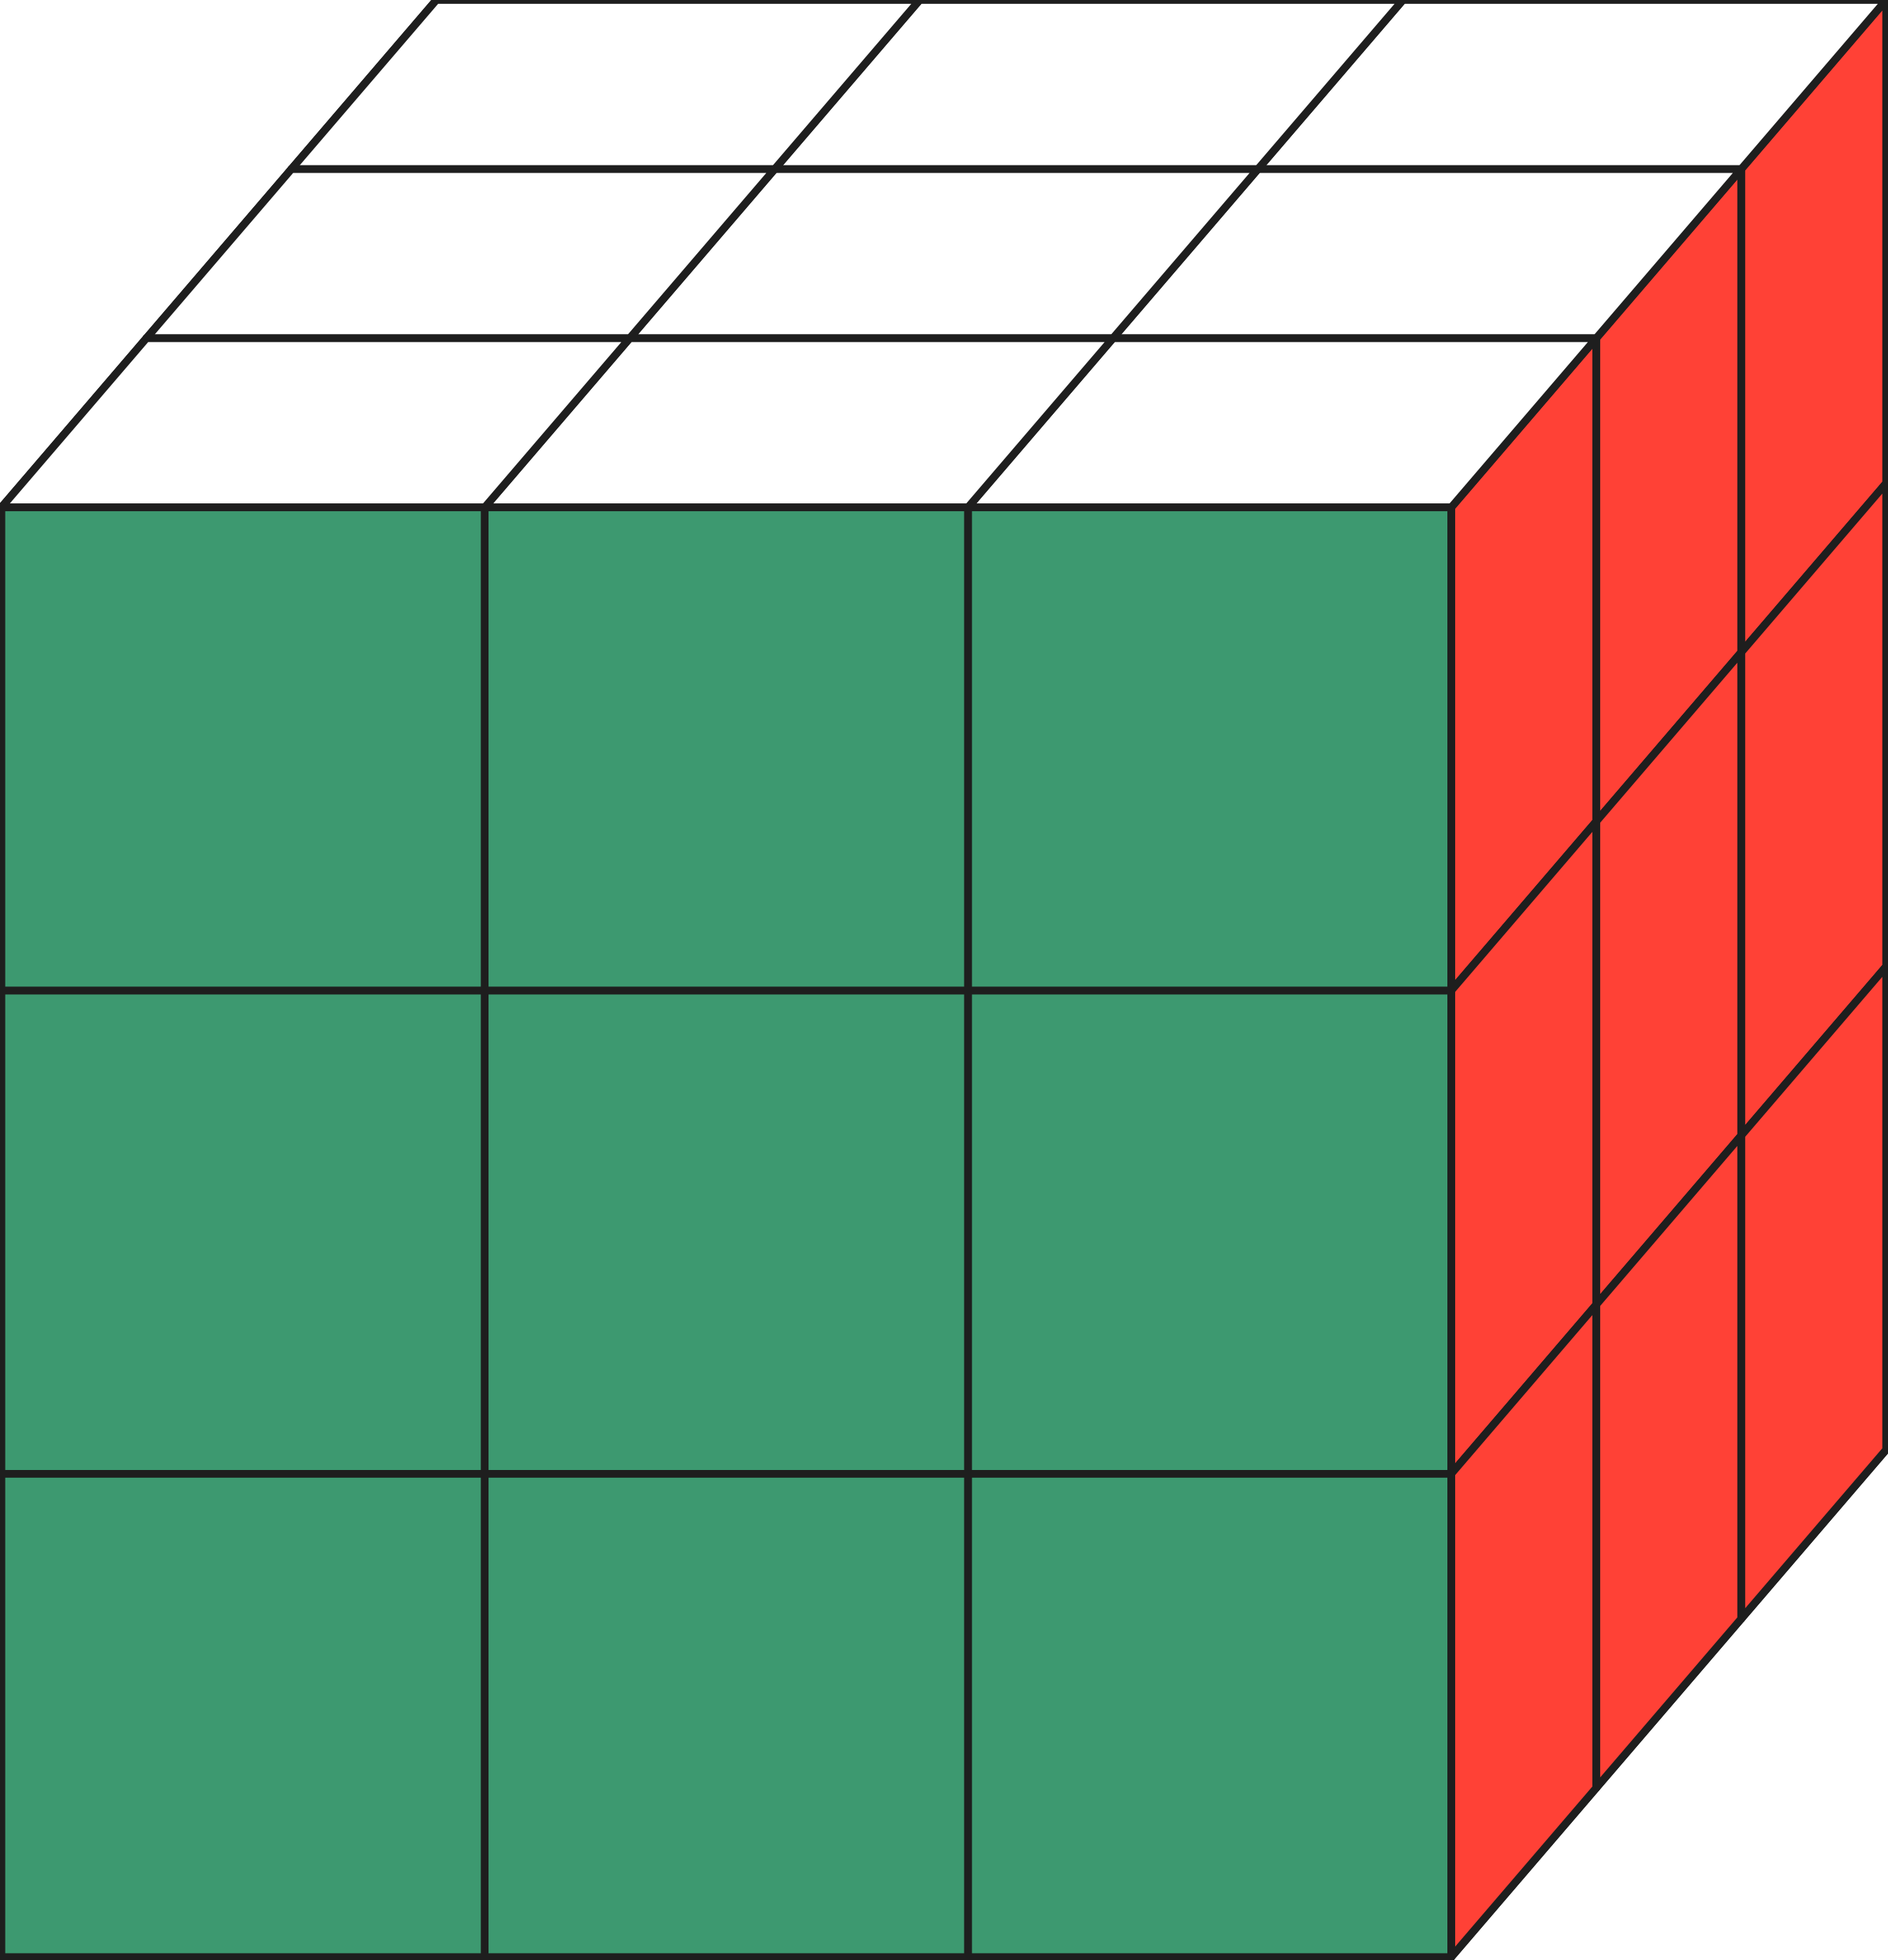
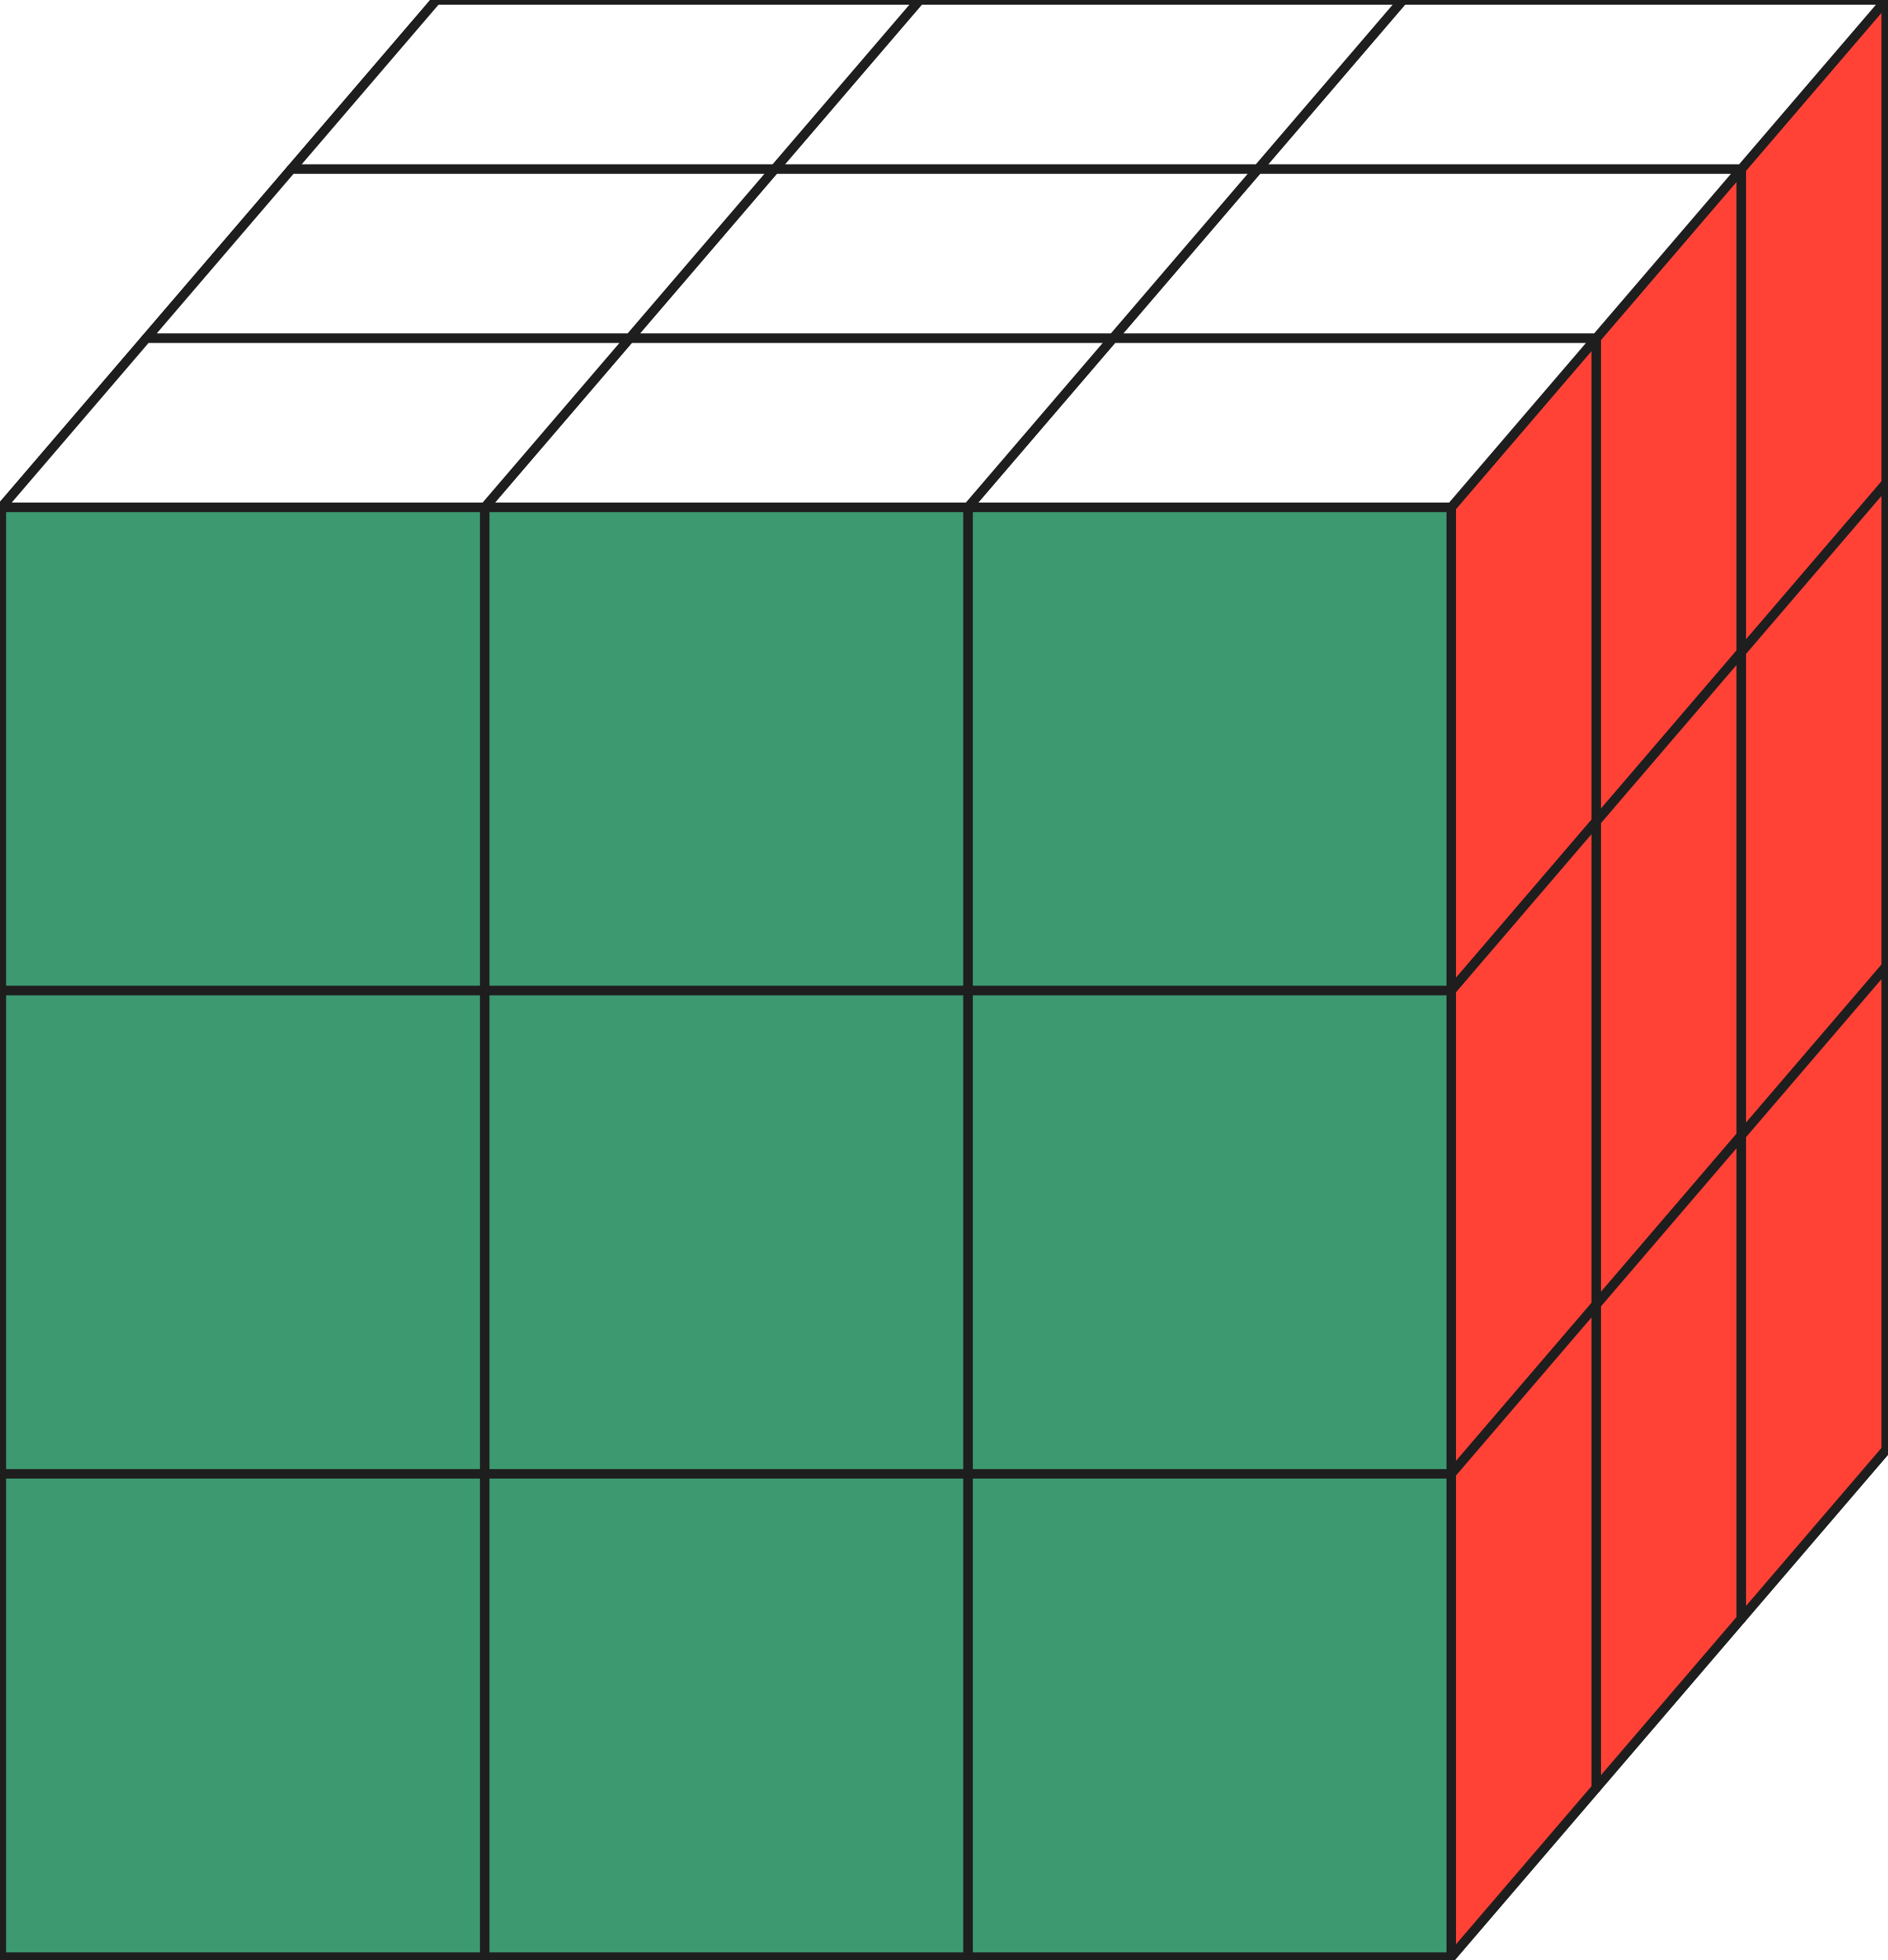
- <svg xmlns="http://www.w3.org/2000/svg" height="259.615" stroke-opacity="1" viewBox="0 0 250 260" font-size="1" width="250" stroke="rgb(0,0,0)" version="1.1">
-   <defs />
-   <defs />
-   <g stroke-linejoin="round" stroke-opacity="1.0" fill-opacity="1.0" stroke="rgb(30,30,30)" stroke-width="1.019" fill="rgb(0,116,217)" stroke-linecap="round" stroke-miterlimit="10.0">
-     <path d="M 185.897,128.205 h 64.103 v 64.103 h -64.103 v -64.103 Z" />
-   </g>
-   <defs />
-   <g stroke-linejoin="round" stroke-opacity="1.0" fill-opacity="1.0" stroke="rgb(30,30,30)" stroke-width="1.019" fill="rgb(0,116,217)" stroke-linecap="round" stroke-miterlimit="10.0">
-     <path d="M 121.795,128.205 h 64.103 v 64.103 h -64.103 v -64.103 Z" />
-   </g>
-   <defs />
-   <g stroke-linejoin="round" stroke-opacity="1.0" fill-opacity="1.0" stroke="rgb(30,30,30)" stroke-width="1.019" fill="rgb(0,116,217)" stroke-linecap="round" stroke-miterlimit="10.0">
-     <path d="M 57.692,128.205 h 64.103 v 64.103 h -64.103 v -64.103 Z" />
-   </g>
-   <defs />
-   <g stroke-linejoin="round" stroke-opacity="1.0" fill-opacity="1.0" stroke="rgb(30,30,30)" stroke-width="1.019" fill="rgb(0,116,217)" stroke-linecap="round" stroke-miterlimit="10.0">
-     <path d="M 185.897,64.103 h 64.103 v 64.103 h -64.103 v -64.103 Z" />
-   </g>
-   <defs />
-   <g stroke-linejoin="round" stroke-opacity="1.0" fill-opacity="1.0" stroke="rgb(30,30,30)" stroke-width="1.019" fill="rgb(0,116,217)" stroke-linecap="round" stroke-miterlimit="10.0">
-     <path d="M 121.795,64.103 h 64.103 v 64.103 h -64.103 v -64.103 Z" />
-   </g>
-   <defs />
-   <g stroke-linejoin="round" stroke-opacity="1.0" fill-opacity="1.0" stroke="rgb(30,30,30)" stroke-width="1.019" fill="rgb(0,116,217)" stroke-linecap="round" stroke-miterlimit="10.0">
-     <path d="M 57.692,64.103 h 64.103 v 64.103 h -64.103 v -64.103 Z" />
-   </g>
-   <defs />
-   <g stroke-linejoin="round" stroke-opacity="1.0" fill-opacity="1.0" stroke="rgb(30,30,30)" stroke-width="1.019" fill="rgb(0,116,217)" stroke-linecap="round" stroke-miterlimit="10.0">
-     <path d="M 185.897,0 h 64.103 v 64.103 h -64.103 v -64.103 Z" />
-   </g>
-   <defs />
-   <g stroke-linejoin="round" stroke-opacity="1.0" fill-opacity="1.0" stroke="rgb(30,30,30)" stroke-width="1.019" fill="rgb(0,116,217)" stroke-linecap="round" stroke-miterlimit="10.0">
-     <path d="M 121.795,0 h 64.103 v 64.103 h -64.103 v -64.103 Z" />
-   </g>
-   <defs />
-   <g stroke-linejoin="round" stroke-opacity="1.0" fill-opacity="1.0" stroke="rgb(30,30,30)" stroke-width="1.019" fill="rgb(0,116,217)" stroke-linecap="round" stroke-miterlimit="10.0">
-     <path d="M 57.692,0 h 64.103 v 64.103 h -64.103 v -64.103 Z" />
-   </g>
-   <defs />
-   <g stroke-linejoin="round" stroke-opacity="1.0" fill-opacity="1.0" stroke="rgb(30,30,30)" stroke-width="1.019" fill="rgb(255,220,0)" stroke-linecap="round" stroke-miterlimit="10.0">
-     <path d="M 147.436,237.179 h 64.103 l -19.231,22.436 h -64.103 l 19.231,-22.436 Z" />
-   </g>
-   <defs />
-   <g stroke-linejoin="round" stroke-opacity="1.0" fill-opacity="1.0" stroke="rgb(30,30,30)" stroke-width="1.019" fill="rgb(255,220,0)" stroke-linecap="round" stroke-miterlimit="10.0">
-     <path d="M 83.333,237.179 h 64.103 l -19.231,22.436 h -64.103 l 19.231,-22.436 Z" />
-   </g>
-   <defs />
-   <g stroke-linejoin="round" stroke-opacity="1.0" fill-opacity="1.0" stroke="rgb(30,30,30)" stroke-width="1.019" fill="rgb(255,220,0)" stroke-linecap="round" stroke-miterlimit="10.0">
-     <path d="M 19.231,237.179 h 64.103 l -19.231,22.436 h -64.103 l 19.231,-22.436 Z" />
-   </g>
-   <defs />
-   <g stroke-linejoin="round" stroke-opacity="1.0" fill-opacity="1.0" stroke="rgb(30,30,30)" stroke-width="1.019" fill="rgb(255,220,0)" stroke-linecap="round" stroke-miterlimit="10.0">
-     <path d="M 166.667,214.744 h 64.103 l -19.231,22.436 h -64.103 l 19.231,-22.436 Z" />
-   </g>
-   <defs />
-   <g stroke-linejoin="round" stroke-opacity="1.0" fill-opacity="1.0" stroke="rgb(30,30,30)" stroke-width="1.019" fill="rgb(255,220,0)" stroke-linecap="round" stroke-miterlimit="10.0">
-     <path d="M 102.564,214.744 h 64.103 l -19.231,22.436 h -64.103 l 19.231,-22.436 Z" />
-   </g>
-   <defs />
-   <g stroke-linejoin="round" stroke-opacity="1.0" fill-opacity="1.0" stroke="rgb(30,30,30)" stroke-width="1.019" fill="rgb(255,220,0)" stroke-linecap="round" stroke-miterlimit="10.0">
-     <path d="M 38.462,214.744 h 64.103 l -19.231,22.436 h -64.103 l 19.231,-22.436 Z" />
-   </g>
-   <defs />
-   <g stroke-linejoin="round" stroke-opacity="1.0" fill-opacity="1.0" stroke="rgb(30,30,30)" stroke-width="1.019" fill="rgb(255,220,0)" stroke-linecap="round" stroke-miterlimit="10.0">
-     <path d="M 185.897,192.308 h 64.103 l -19.231,22.436 h -64.103 l 19.231,-22.436 Z" />
-   </g>
-   <defs />
-   <g stroke-linejoin="round" stroke-opacity="1.0" fill-opacity="1.0" stroke="rgb(30,30,30)" stroke-width="1.019" fill="rgb(255,220,0)" stroke-linecap="round" stroke-miterlimit="10.0">
-     <path d="M 121.795,192.308 h 64.103 l -19.231,22.436 h -64.103 l 19.231,-22.436 Z" />
-   </g>
-   <defs />
-   <g stroke-linejoin="round" stroke-opacity="1.0" fill-opacity="1.0" stroke="rgb(30,30,30)" stroke-width="1.019" fill="rgb(255,220,0)" stroke-linecap="round" stroke-miterlimit="10.0">
-     <path d="M 57.692,192.308 h 64.103 l -19.231,22.436 h -64.103 l 19.231,-22.436 Z" />
-   </g>
-   <defs />
-   <g stroke-linejoin="round" stroke-opacity="1.0" fill-opacity="1.0" stroke="rgb(30,30,30)" stroke-width="1.019" fill="rgb(255,133,27)" stroke-linecap="round" stroke-miterlimit="10.0">
-     <path d="M 19.231,108.974 l -19.231,22.436 v -64.103 l 19.231,-22.436 v 64.103 Z" />
-   </g>
-   <defs />
-   <g stroke-linejoin="round" stroke-opacity="1.0" fill-opacity="1.0" stroke="rgb(30,30,30)" stroke-width="1.019" fill="rgb(255,133,27)" stroke-linecap="round" stroke-miterlimit="10.0">
-     <path d="M 38.462,86.538 l -19.231,22.436 v -64.103 l 19.231,-22.436 v 64.103 Z" />
-   </g>
-   <defs />
-   <g stroke-linejoin="round" stroke-opacity="1.0" fill-opacity="1.0" stroke="rgb(30,30,30)" stroke-width="1.019" fill="rgb(255,133,27)" stroke-linecap="round" stroke-miterlimit="10.0">
-     <path d="M 57.692,64.103 l -19.231,22.436 v -64.103 l 19.231,-22.436 v 64.103 Z" />
-   </g>
-   <defs />
-   <g stroke-linejoin="round" stroke-opacity="1.0" fill-opacity="1.0" stroke="rgb(30,30,30)" stroke-width="1.019" fill="rgb(255,133,27)" stroke-linecap="round" stroke-miterlimit="10.0">
-     <path d="M 19.231,173.077 l -19.231,22.436 v -64.103 l 19.231,-22.436 v 64.103 Z" />
-   </g>
-   <defs />
-   <g stroke-linejoin="round" stroke-opacity="1.0" fill-opacity="1.0" stroke="rgb(30,30,30)" stroke-width="1.019" fill="rgb(255,133,27)" stroke-linecap="round" stroke-miterlimit="10.0">
-     <path d="M 38.462,150.641 l -19.231,22.436 v -64.103 l 19.231,-22.436 v 64.103 Z" />
-   </g>
-   <defs />
-   <g stroke-linejoin="round" stroke-opacity="1.0" fill-opacity="1.0" stroke="rgb(30,30,30)" stroke-width="1.019" fill="rgb(255,133,27)" stroke-linecap="round" stroke-miterlimit="10.0">
-     <path d="M 57.692,128.205 l -19.231,22.436 v -64.103 l 19.231,-22.436 v 64.103 Z" />
-   </g>
-   <defs />
-   <g stroke-linejoin="round" stroke-opacity="1.0" fill-opacity="1.0" stroke="rgb(30,30,30)" stroke-width="1.019" fill="rgb(255,133,27)" stroke-linecap="round" stroke-miterlimit="10.0">
-     <path d="M 19.231,237.179 l -19.231,22.436 v -64.103 l 19.231,-22.436 v 64.103 Z" />
-   </g>
-   <defs />
-   <g stroke-linejoin="round" stroke-opacity="1.0" fill-opacity="1.0" stroke="rgb(30,30,30)" stroke-width="1.019" fill="rgb(255,133,27)" stroke-linecap="round" stroke-miterlimit="10.0">
-     <path d="M 38.462,214.744 l -19.231,22.436 v -64.103 l 19.231,-22.436 v 64.103 Z" />
-   </g>
-   <defs />
-   <g stroke-linejoin="round" stroke-opacity="1.0" fill-opacity="1.0" stroke="rgb(30,30,30)" stroke-width="1.019" fill="rgb(255,133,27)" stroke-linecap="round" stroke-miterlimit="10.0">
-     <path d="M 57.692,192.308 l -19.231,22.436 v -64.103 l 19.231,-22.436 v 64.103 Z" />
-   </g>
-   <defs />
-   <g stroke-linejoin="round" stroke-opacity="1.0" fill-opacity="1.0" stroke="rgb(30,30,30)" stroke-width="1.019" fill="rgb(255,65,54)" stroke-linecap="round" stroke-miterlimit="10.0">
-     <path d="M 230.769,86.538 l 19.231,-22.436 v -64.103 l -19.231,22.436 v 64.103 Z" />
-   </g>
-   <defs />
-   <g stroke-linejoin="round" stroke-opacity="1.0" fill-opacity="1.0" stroke="rgb(30,30,30)" stroke-width="1.019" fill="rgb(255,65,54)" stroke-linecap="round" stroke-miterlimit="10.0">
-     <path d="M 211.538,108.974 l 19.231,-22.436 v -64.103 l -19.231,22.436 v 64.103 Z" />
-   </g>
-   <defs />
-   <g stroke-linejoin="round" stroke-opacity="1.0" fill-opacity="1.0" stroke="rgb(30,30,30)" stroke-width="1.019" fill="rgb(255,65,54)" stroke-linecap="round" stroke-miterlimit="10.0">
-     <path d="M 192.308,131.41 l 19.231,-22.436 v -64.103 l -19.231,22.436 v 64.103 Z" />
-   </g>
-   <defs />
-   <g stroke-linejoin="round" stroke-opacity="1.0" fill-opacity="1.0" stroke="rgb(30,30,30)" stroke-width="1.019" fill="rgb(255,65,54)" stroke-linecap="round" stroke-miterlimit="10.0">
-     <path d="M 230.769,150.641 l 19.231,-22.436 v -64.103 l -19.231,22.436 v 64.103 Z" />
-   </g>
-   <defs />
-   <g stroke-linejoin="round" stroke-opacity="1.0" fill-opacity="1.0" stroke="rgb(30,30,30)" stroke-width="1.019" fill="rgb(255,65,54)" stroke-linecap="round" stroke-miterlimit="10.0">
-     <path d="M 211.538,173.077 l 19.231,-22.436 v -64.103 l -19.231,22.436 v 64.103 Z" />
-   </g>
-   <defs />
-   <g stroke-linejoin="round" stroke-opacity="1.0" fill-opacity="1.0" stroke="rgb(30,30,30)" stroke-width="1.019" fill="rgb(255,65,54)" stroke-linecap="round" stroke-miterlimit="10.0">
-     <path d="M 192.308,195.513 l 19.231,-22.436 v -64.103 l -19.231,22.436 v 64.103 Z" />
-   </g>
-   <defs />
-   <g stroke-linejoin="round" stroke-opacity="1.0" fill-opacity="1.0" stroke="rgb(30,30,30)" stroke-width="1.019" fill="rgb(255,65,54)" stroke-linecap="round" stroke-miterlimit="10.0">
-     <path d="M 230.769,214.744 l 19.231,-22.436 v -64.103 l -19.231,22.436 v 64.103 Z" />
-   </g>
-   <defs />
-   <g stroke-linejoin="round" stroke-opacity="1.0" fill-opacity="1.0" stroke="rgb(30,30,30)" stroke-width="1.019" fill="rgb(255,65,54)" stroke-linecap="round" stroke-miterlimit="10.0">
-     <path d="M 211.538,237.179 l 19.231,-22.436 v -64.103 l -19.231,22.436 v 64.103 Z" />
-   </g>
-   <defs />
-   <g stroke-linejoin="round" stroke-opacity="1.0" fill-opacity="1.0" stroke="rgb(30,30,30)" stroke-width="1.019" fill="rgb(255,65,54)" stroke-linecap="round" stroke-miterlimit="10.0">
-     <path d="M 192.308,259.615 l 19.231,-22.436 v -64.103 l -19.231,22.436 v 64.103 Z" />
-   </g>
-   <defs />
-   <g stroke-linejoin="round" stroke-opacity="1.0" fill-opacity="1.0" stroke="rgb(30,30,30)" stroke-width="1.019" fill="rgb(255,255,255)" stroke-linecap="round" stroke-miterlimit="10.0">
-     <path d="M 166.667,22.436 h 64.103 l 19.231,-22.436 h -64.103 l -19.231,22.436 Z" />
-   </g>
-   <defs />
-   <g stroke-linejoin="round" stroke-opacity="1.0" fill-opacity="1.0" stroke="rgb(30,30,30)" stroke-width="1.019" fill="rgb(255,255,255)" stroke-linecap="round" stroke-miterlimit="10.0">
-     <path d="M 102.564,22.436 h 64.103 l 19.231,-22.436 h -64.103 l -19.231,22.436 Z" />
-   </g>
-   <defs />
-   <g stroke-linejoin="round" stroke-opacity="1.0" fill-opacity="1.0" stroke="rgb(30,30,30)" stroke-width="1.019" fill="rgb(255,255,255)" stroke-linecap="round" stroke-miterlimit="10.0">
-     <path d="M 38.462,22.436 h 64.103 l 19.231,-22.436 h -64.103 l -19.231,22.436 Z" />
-   </g>
-   <defs />
-   <g stroke-linejoin="round" stroke-opacity="1.0" fill-opacity="1.0" stroke="rgb(30,30,30)" stroke-width="1.019" fill="rgb(255,255,255)" stroke-linecap="round" stroke-miterlimit="10.0">
-     <path d="M 147.436,44.872 h 64.103 l 19.231,-22.436 h -64.103 l -19.231,22.436 Z" />
-   </g>
-   <defs />
-   <g stroke-linejoin="round" stroke-opacity="1.0" fill-opacity="1.0" stroke="rgb(30,30,30)" stroke-width="1.019" fill="rgb(255,255,255)" stroke-linecap="round" stroke-miterlimit="10.0">
-     <path d="M 83.333,44.872 h 64.103 l 19.231,-22.436 h -64.103 l -19.231,22.436 Z" />
-   </g>
-   <defs />
-   <g stroke-linejoin="round" stroke-opacity="1.0" fill-opacity="1.0" stroke="rgb(30,30,30)" stroke-width="1.019" fill="rgb(255,255,255)" stroke-linecap="round" stroke-miterlimit="10.0">
-     <path d="M 19.231,44.872 h 64.103 l 19.231,-22.436 h -64.103 l -19.231,22.436 Z" />
-   </g>
-   <defs />
-   <g stroke-linejoin="round" stroke-opacity="1.0" fill-opacity="1.0" stroke="rgb(30,30,30)" stroke-width="1.019" fill="rgb(255,255,255)" stroke-linecap="round" stroke-miterlimit="10.0">
-     <path d="M 128.205,67.308 h 64.103 l 19.231,-22.436 h -64.103 l -19.231,22.436 Z" />
-   </g>
-   <defs />
-   <g stroke-linejoin="round" stroke-opacity="1.0" fill-opacity="1.0" stroke="rgb(30,30,30)" stroke-width="1.019" fill="rgb(255,255,255)" stroke-linecap="round" stroke-miterlimit="10.0">
-     <path d="M 64.103,67.308 h 64.103 l 19.231,-22.436 h -64.103 l -19.231,22.436 Z" />
-   </g>
-   <defs />
-   <g stroke-linejoin="round" stroke-opacity="1.0" fill-opacity="1.0" stroke="rgb(30,30,30)" stroke-width="1.019" fill="rgb(255,255,255)" stroke-linecap="round" stroke-miterlimit="10.0">
-     <path d="M 0,67.308 h 64.103 l 19.231,-22.436 h -64.103 l -19.231,22.436 Z" />
-   </g>
-   <defs />
-   <g stroke-linejoin="round" stroke-opacity="1.0" fill-opacity="1.0" stroke="rgb(30,30,30)" stroke-width="1.019" fill="rgb(61,153,112)" stroke-linecap="round" stroke-miterlimit="10.0">
-     <path d="M 128.205,131.41 h 64.103 v -64.103 h -64.103 v 64.103 Z" />
-   </g>
-   <defs />
-   <g stroke-linejoin="round" stroke-opacity="1.0" fill-opacity="1.0" stroke="rgb(30,30,30)" stroke-width="1.019" fill="rgb(61,153,112)" stroke-linecap="round" stroke-miterlimit="10.0">
-     <path d="M 64.103,131.41 h 64.103 v -64.103 h -64.103 v 64.103 Z" />
-   </g>
-   <defs />
-   <g stroke-linejoin="round" stroke-opacity="1.0" fill-opacity="1.0" stroke="rgb(30,30,30)" stroke-width="1.019" fill="rgb(61,153,112)" stroke-linecap="round" stroke-miterlimit="10.0">
-     <path d="M 0,131.41 h 64.103 v -64.103 h -64.103 v 64.103 Z" />
-   </g>
-   <defs />
-   <g stroke-linejoin="round" stroke-opacity="1.0" fill-opacity="1.0" stroke="rgb(30,30,30)" stroke-width="1.019" fill="rgb(61,153,112)" stroke-linecap="round" stroke-miterlimit="10.0">
-     <path d="M 128.205,195.513 h 64.103 v -64.103 h -64.103 v 64.103 Z" />
-   </g>
-   <defs />
-   <g stroke-linejoin="round" stroke-opacity="1.0" fill-opacity="1.0" stroke="rgb(30,30,30)" stroke-width="1.019" fill="rgb(61,153,112)" stroke-linecap="round" stroke-miterlimit="10.0">
-     <path d="M 64.103,195.513 h 64.103 v -64.103 h -64.103 v 64.103 Z" />
-   </g>
-   <defs />
-   <g stroke-linejoin="round" stroke-opacity="1.0" fill-opacity="1.0" stroke="rgb(30,30,30)" stroke-width="1.019" fill="rgb(61,153,112)" stroke-linecap="round" stroke-miterlimit="10.0">
-     <path d="M 0,195.513 h 64.103 v -64.103 h -64.103 v 64.103 Z" />
-   </g>
-   <defs />
-   <g stroke-linejoin="round" stroke-opacity="1.0" fill-opacity="1.0" stroke="rgb(30,30,30)" stroke-width="1.019" fill="rgb(61,153,112)" stroke-linecap="round" stroke-miterlimit="10.0">
-     <path d="M 128.205,259.615 h 64.103 v -64.103 h -64.103 v 64.103 Z" />
-   </g>
-   <defs />
-   <g stroke-linejoin="round" stroke-opacity="1.0" fill-opacity="1.0" stroke="rgb(30,30,30)" stroke-width="1.019" fill="rgb(61,153,112)" stroke-linecap="round" stroke-miterlimit="10.0">
-     <path d="M 64.103,259.615 h 64.103 v -64.103 h -64.103 v 64.103 Z" />
-   </g>
-   <defs />
-   <g stroke-linejoin="round" stroke-opacity="1.0" fill-opacity="1.0" stroke="rgb(30,30,30)" stroke-width="1.019" fill="rgb(61,153,112)" stroke-linecap="round" stroke-miterlimit="10.0">
-     <path d="M 0,259.615 h 64.103 v -64.103 h -64.103 v 64.103 Z" />
+ <svg xmlns="http://www.w3.org/2000/svg" height="103.846" stroke-opacity="1" viewBox="0 0 100 104" font-size="1" width="100" stroke="rgb(0,0,0)" version="1.1">
+   <defs />
+   <defs />
+   <g stroke-linejoin="round" stroke-opacity="1.0" fill-opacity="1.0" stroke="rgb(30,30,30)" stroke-width="0.5" fill="rgb(0,116,217)" stroke-linecap="round" stroke-miterlimit="10.0">
+     <path d="M 74.359,51.282 h 25.641 v 25.641 h -25.641 v -25.641 Z" />
+   </g>
+   <defs />
+   <g stroke-linejoin="round" stroke-opacity="1.0" fill-opacity="1.0" stroke="rgb(30,30,30)" stroke-width="0.5" fill="rgb(0,116,217)" stroke-linecap="round" stroke-miterlimit="10.0">
+     <path d="M 48.718,51.282 h 25.641 v 25.641 h -25.641 v -25.641 Z" />
+   </g>
+   <defs />
+   <g stroke-linejoin="round" stroke-opacity="1.0" fill-opacity="1.0" stroke="rgb(30,30,30)" stroke-width="0.5" fill="rgb(0,116,217)" stroke-linecap="round" stroke-miterlimit="10.0">
+     <path d="M 23.077,51.282 h 25.641 v 25.641 h -25.641 v -25.641 Z" />
+   </g>
+   <defs />
+   <g stroke-linejoin="round" stroke-opacity="1.0" fill-opacity="1.0" stroke="rgb(30,30,30)" stroke-width="0.5" fill="rgb(0,116,217)" stroke-linecap="round" stroke-miterlimit="10.0">
+     <path d="M 74.359,25.641 h 25.641 v 25.641 h -25.641 v -25.641 Z" />
+   </g>
+   <defs />
+   <g stroke-linejoin="round" stroke-opacity="1.0" fill-opacity="1.0" stroke="rgb(30,30,30)" stroke-width="0.5" fill="rgb(0,116,217)" stroke-linecap="round" stroke-miterlimit="10.0">
+     <path d="M 48.718,25.641 h 25.641 v 25.641 h -25.641 v -25.641 Z" />
+   </g>
+   <defs />
+   <g stroke-linejoin="round" stroke-opacity="1.0" fill-opacity="1.0" stroke="rgb(30,30,30)" stroke-width="0.5" fill="rgb(0,116,217)" stroke-linecap="round" stroke-miterlimit="10.0">
+     <path d="M 23.077,25.641 h 25.641 v 25.641 h -25.641 v -25.641 Z" />
+   </g>
+   <defs />
+   <g stroke-linejoin="round" stroke-opacity="1.0" fill-opacity="1.0" stroke="rgb(30,30,30)" stroke-width="0.5" fill="rgb(0,116,217)" stroke-linecap="round" stroke-miterlimit="10.0">
+     <path d="M 74.359,0 h 25.641 v 25.641 h -25.641 v -25.641 Z" />
+   </g>
+   <defs />
+   <g stroke-linejoin="round" stroke-opacity="1.0" fill-opacity="1.0" stroke="rgb(30,30,30)" stroke-width="0.5" fill="rgb(0,116,217)" stroke-linecap="round" stroke-miterlimit="10.0">
+     <path d="M 48.718,0 h 25.641 v 25.641 h -25.641 v -25.641 Z" />
+   </g>
+   <defs />
+   <g stroke-linejoin="round" stroke-opacity="1.0" fill-opacity="1.0" stroke="rgb(30,30,30)" stroke-width="0.5" fill="rgb(0,116,217)" stroke-linecap="round" stroke-miterlimit="10.0">
+     <path d="M 23.077,0 h 25.641 v 25.641 h -25.641 v -25.641 Z" />
+   </g>
+   <defs />
+   <g stroke-linejoin="round" stroke-opacity="1.0" fill-opacity="1.0" stroke="rgb(30,30,30)" stroke-width="0.5" fill="rgb(255,220,0)" stroke-linecap="round" stroke-miterlimit="10.0">
+     <path d="M 58.974,94.872 h 25.641 l -7.692,8.974 h -25.641 l 7.692,-8.974 Z" />
+   </g>
+   <defs />
+   <g stroke-linejoin="round" stroke-opacity="1.0" fill-opacity="1.0" stroke="rgb(30,30,30)" stroke-width="0.5" fill="rgb(255,220,0)" stroke-linecap="round" stroke-miterlimit="10.0">
+     <path d="M 33.333,94.872 h 25.641 l -7.692,8.974 h -25.641 l 7.692,-8.974 Z" />
+   </g>
+   <defs />
+   <g stroke-linejoin="round" stroke-opacity="1.0" fill-opacity="1.0" stroke="rgb(30,30,30)" stroke-width="0.5" fill="rgb(255,220,0)" stroke-linecap="round" stroke-miterlimit="10.0">
+     <path d="M 7.692,94.872 h 25.641 l -7.692,8.974 h -25.641 l 7.692,-8.974 Z" />
+   </g>
+   <defs />
+   <g stroke-linejoin="round" stroke-opacity="1.0" fill-opacity="1.0" stroke="rgb(30,30,30)" stroke-width="0.5" fill="rgb(255,220,0)" stroke-linecap="round" stroke-miterlimit="10.0">
+     <path d="M 66.667,85.897 h 25.641 l -7.692,8.974 h -25.641 l 7.692,-8.974 Z" />
+   </g>
+   <defs />
+   <g stroke-linejoin="round" stroke-opacity="1.0" fill-opacity="1.0" stroke="rgb(30,30,30)" stroke-width="0.5" fill="rgb(255,220,0)" stroke-linecap="round" stroke-miterlimit="10.0">
+     <path d="M 41.026,85.897 h 25.641 l -7.692,8.974 h -25.641 l 7.692,-8.974 Z" />
+   </g>
+   <defs />
+   <g stroke-linejoin="round" stroke-opacity="1.0" fill-opacity="1.0" stroke="rgb(30,30,30)" stroke-width="0.5" fill="rgb(255,220,0)" stroke-linecap="round" stroke-miterlimit="10.0">
+     <path d="M 15.385,85.897 h 25.641 l -7.692,8.974 h -25.641 l 7.692,-8.974 Z" />
+   </g>
+   <defs />
+   <g stroke-linejoin="round" stroke-opacity="1.0" fill-opacity="1.0" stroke="rgb(30,30,30)" stroke-width="0.5" fill="rgb(255,220,0)" stroke-linecap="round" stroke-miterlimit="10.0">
+     <path d="M 74.359,76.923 h 25.641 l -7.692,8.974 h -25.641 l 7.692,-8.974 Z" />
+   </g>
+   <defs />
+   <g stroke-linejoin="round" stroke-opacity="1.0" fill-opacity="1.0" stroke="rgb(30,30,30)" stroke-width="0.5" fill="rgb(255,220,0)" stroke-linecap="round" stroke-miterlimit="10.0">
+     <path d="M 48.718,76.923 h 25.641 l -7.692,8.974 h -25.641 l 7.692,-8.974 Z" />
+   </g>
+   <defs />
+   <g stroke-linejoin="round" stroke-opacity="1.0" fill-opacity="1.0" stroke="rgb(30,30,30)" stroke-width="0.5" fill="rgb(255,220,0)" stroke-linecap="round" stroke-miterlimit="10.0">
+     <path d="M 23.077,76.923 h 25.641 l -7.692,8.974 h -25.641 l 7.692,-8.974 Z" />
+   </g>
+   <defs />
+   <g stroke-linejoin="round" stroke-opacity="1.0" fill-opacity="1.0" stroke="rgb(30,30,30)" stroke-width="0.5" fill="rgb(255,133,27)" stroke-linecap="round" stroke-miterlimit="10.0">
+     <path d="M 7.692,43.59 l -7.692,8.974 v -25.641 l 7.692,-8.974 v 25.641 Z" />
+   </g>
+   <defs />
+   <g stroke-linejoin="round" stroke-opacity="1.0" fill-opacity="1.0" stroke="rgb(30,30,30)" stroke-width="0.5" fill="rgb(255,133,27)" stroke-linecap="round" stroke-miterlimit="10.0">
+     <path d="M 15.385,34.615 l -7.692,8.974 v -25.641 l 7.692,-8.974 v 25.641 Z" />
+   </g>
+   <defs />
+   <g stroke-linejoin="round" stroke-opacity="1.0" fill-opacity="1.0" stroke="rgb(30,30,30)" stroke-width="0.5" fill="rgb(255,133,27)" stroke-linecap="round" stroke-miterlimit="10.0">
+     <path d="M 23.077,25.641 l -7.692,8.974 v -25.641 l 7.692,-8.974 v 25.641 Z" />
+   </g>
+   <defs />
+   <g stroke-linejoin="round" stroke-opacity="1.0" fill-opacity="1.0" stroke="rgb(30,30,30)" stroke-width="0.5" fill="rgb(255,133,27)" stroke-linecap="round" stroke-miterlimit="10.0">
+     <path d="M 7.692,69.231 l -7.692,8.974 v -25.641 l 7.692,-8.974 v 25.641 Z" />
+   </g>
+   <defs />
+   <g stroke-linejoin="round" stroke-opacity="1.0" fill-opacity="1.0" stroke="rgb(30,30,30)" stroke-width="0.5" fill="rgb(255,133,27)" stroke-linecap="round" stroke-miterlimit="10.0">
+     <path d="M 15.385,60.256 l -7.692,8.974 v -25.641 l 7.692,-8.974 v 25.641 Z" />
+   </g>
+   <defs />
+   <g stroke-linejoin="round" stroke-opacity="1.0" fill-opacity="1.0" stroke="rgb(30,30,30)" stroke-width="0.5" fill="rgb(255,133,27)" stroke-linecap="round" stroke-miterlimit="10.0">
+     <path d="M 23.077,51.282 l -7.692,8.974 v -25.641 l 7.692,-8.974 v 25.641 Z" />
+   </g>
+   <defs />
+   <g stroke-linejoin="round" stroke-opacity="1.0" fill-opacity="1.0" stroke="rgb(30,30,30)" stroke-width="0.5" fill="rgb(255,133,27)" stroke-linecap="round" stroke-miterlimit="10.0">
+     <path d="M 7.692,94.872 l -7.692,8.974 v -25.641 l 7.692,-8.974 v 25.641 Z" />
+   </g>
+   <defs />
+   <g stroke-linejoin="round" stroke-opacity="1.0" fill-opacity="1.0" stroke="rgb(30,30,30)" stroke-width="0.5" fill="rgb(255,133,27)" stroke-linecap="round" stroke-miterlimit="10.0">
+     <path d="M 15.385,85.897 l -7.692,8.974 v -25.641 l 7.692,-8.974 v 25.641 Z" />
+   </g>
+   <defs />
+   <g stroke-linejoin="round" stroke-opacity="1.0" fill-opacity="1.0" stroke="rgb(30,30,30)" stroke-width="0.5" fill="rgb(255,133,27)" stroke-linecap="round" stroke-miterlimit="10.0">
+     <path d="M 23.077,76.923 l -7.692,8.974 v -25.641 l 7.692,-8.974 v 25.641 Z" />
+   </g>
+   <defs />
+   <g stroke-linejoin="round" stroke-opacity="1.0" fill-opacity="1.0" stroke="rgb(30,30,30)" stroke-width="0.5" fill="rgb(255,65,54)" stroke-linecap="round" stroke-miterlimit="10.0">
+     <path d="M 92.308,34.615 l 7.692,-8.974 v -25.641 l -7.692,8.974 v 25.641 Z" />
+   </g>
+   <defs />
+   <g stroke-linejoin="round" stroke-opacity="1.0" fill-opacity="1.0" stroke="rgb(30,30,30)" stroke-width="0.5" fill="rgb(255,65,54)" stroke-linecap="round" stroke-miterlimit="10.0">
+     <path d="M 84.615,43.59 l 7.692,-8.974 v -25.641 l -7.692,8.974 v 25.641 Z" />
+   </g>
+   <defs />
+   <g stroke-linejoin="round" stroke-opacity="1.0" fill-opacity="1.0" stroke="rgb(30,30,30)" stroke-width="0.5" fill="rgb(255,65,54)" stroke-linecap="round" stroke-miterlimit="10.0">
+     <path d="M 76.923,52.564 l 7.692,-8.974 v -25.641 l -7.692,8.974 v 25.641 Z" />
+   </g>
+   <defs />
+   <g stroke-linejoin="round" stroke-opacity="1.0" fill-opacity="1.0" stroke="rgb(30,30,30)" stroke-width="0.5" fill="rgb(255,65,54)" stroke-linecap="round" stroke-miterlimit="10.0">
+     <path d="M 92.308,60.256 l 7.692,-8.974 v -25.641 l -7.692,8.974 v 25.641 Z" />
+   </g>
+   <defs />
+   <g stroke-linejoin="round" stroke-opacity="1.0" fill-opacity="1.0" stroke="rgb(30,30,30)" stroke-width="0.5" fill="rgb(255,65,54)" stroke-linecap="round" stroke-miterlimit="10.0">
+     <path d="M 84.615,69.231 l 7.692,-8.974 v -25.641 l -7.692,8.974 v 25.641 Z" />
+   </g>
+   <defs />
+   <g stroke-linejoin="round" stroke-opacity="1.0" fill-opacity="1.0" stroke="rgb(30,30,30)" stroke-width="0.5" fill="rgb(255,65,54)" stroke-linecap="round" stroke-miterlimit="10.0">
+     <path d="M 76.923,78.205 l 7.692,-8.974 v -25.641 l -7.692,8.974 v 25.641 Z" />
+   </g>
+   <defs />
+   <g stroke-linejoin="round" stroke-opacity="1.0" fill-opacity="1.0" stroke="rgb(30,30,30)" stroke-width="0.5" fill="rgb(255,65,54)" stroke-linecap="round" stroke-miterlimit="10.0">
+     <path d="M 92.308,85.897 l 7.692,-8.974 v -25.641 l -7.692,8.974 v 25.641 Z" />
+   </g>
+   <defs />
+   <g stroke-linejoin="round" stroke-opacity="1.0" fill-opacity="1.0" stroke="rgb(30,30,30)" stroke-width="0.5" fill="rgb(255,65,54)" stroke-linecap="round" stroke-miterlimit="10.0">
+     <path d="M 84.615,94.872 l 7.692,-8.974 v -25.641 l -7.692,8.974 v 25.641 Z" />
+   </g>
+   <defs />
+   <g stroke-linejoin="round" stroke-opacity="1.0" fill-opacity="1.0" stroke="rgb(30,30,30)" stroke-width="0.5" fill="rgb(255,65,54)" stroke-linecap="round" stroke-miterlimit="10.0">
+     <path d="M 76.923,103.846 l 7.692,-8.974 v -25.641 l -7.692,8.974 v 25.641 Z" />
+   </g>
+   <defs />
+   <g stroke-linejoin="round" stroke-opacity="1.0" fill-opacity="1.0" stroke="rgb(30,30,30)" stroke-width="0.5" fill="rgb(255,255,255)" stroke-linecap="round" stroke-miterlimit="10.0">
+     <path d="M 66.667,8.974 h 25.641 l 7.692,-8.974 h -25.641 l -7.692,8.974 Z" />
+   </g>
+   <defs />
+   <g stroke-linejoin="round" stroke-opacity="1.0" fill-opacity="1.0" stroke="rgb(30,30,30)" stroke-width="0.5" fill="rgb(255,255,255)" stroke-linecap="round" stroke-miterlimit="10.0">
+     <path d="M 41.026,8.974 h 25.641 l 7.692,-8.974 h -25.641 l -7.692,8.974 Z" />
+   </g>
+   <defs />
+   <g stroke-linejoin="round" stroke-opacity="1.0" fill-opacity="1.0" stroke="rgb(30,30,30)" stroke-width="0.5" fill="rgb(255,255,255)" stroke-linecap="round" stroke-miterlimit="10.0">
+     <path d="M 15.385,8.974 h 25.641 l 7.692,-8.974 h -25.641 l -7.692,8.974 Z" />
+   </g>
+   <defs />
+   <g stroke-linejoin="round" stroke-opacity="1.0" fill-opacity="1.0" stroke="rgb(30,30,30)" stroke-width="0.5" fill="rgb(255,255,255)" stroke-linecap="round" stroke-miterlimit="10.0">
+     <path d="M 58.974,17.949 h 25.641 l 7.692,-8.974 h -25.641 l -7.692,8.974 Z" />
+   </g>
+   <defs />
+   <g stroke-linejoin="round" stroke-opacity="1.0" fill-opacity="1.0" stroke="rgb(30,30,30)" stroke-width="0.5" fill="rgb(255,255,255)" stroke-linecap="round" stroke-miterlimit="10.0">
+     <path d="M 33.333,17.949 h 25.641 l 7.692,-8.974 h -25.641 l -7.692,8.974 Z" />
+   </g>
+   <defs />
+   <g stroke-linejoin="round" stroke-opacity="1.0" fill-opacity="1.0" stroke="rgb(30,30,30)" stroke-width="0.5" fill="rgb(255,255,255)" stroke-linecap="round" stroke-miterlimit="10.0">
+     <path d="M 7.692,17.949 h 25.641 l 7.692,-8.974 h -25.641 l -7.692,8.974 Z" />
+   </g>
+   <defs />
+   <g stroke-linejoin="round" stroke-opacity="1.0" fill-opacity="1.0" stroke="rgb(30,30,30)" stroke-width="0.5" fill="rgb(255,255,255)" stroke-linecap="round" stroke-miterlimit="10.0">
+     <path d="M 51.282,26.923 h 25.641 l 7.692,-8.974 h -25.641 l -7.692,8.974 Z" />
+   </g>
+   <defs />
+   <g stroke-linejoin="round" stroke-opacity="1.0" fill-opacity="1.0" stroke="rgb(30,30,30)" stroke-width="0.5" fill="rgb(255,255,255)" stroke-linecap="round" stroke-miterlimit="10.0">
+     <path d="M 25.641,26.923 h 25.641 l 7.692,-8.974 h -25.641 l -7.692,8.974 Z" />
+   </g>
+   <defs />
+   <g stroke-linejoin="round" stroke-opacity="1.0" fill-opacity="1.0" stroke="rgb(30,30,30)" stroke-width="0.5" fill="rgb(255,255,255)" stroke-linecap="round" stroke-miterlimit="10.0">
+     <path d="M 0,26.923 h 25.641 l 7.692,-8.974 h -25.641 l -7.692,8.974 Z" />
+   </g>
+   <defs />
+   <g stroke-linejoin="round" stroke-opacity="1.0" fill-opacity="1.0" stroke="rgb(30,30,30)" stroke-width="0.5" fill="rgb(61,153,112)" stroke-linecap="round" stroke-miterlimit="10.0">
+     <path d="M 51.282,52.564 h 25.641 v -25.641 h -25.641 v 25.641 Z" />
+   </g>
+   <defs />
+   <g stroke-linejoin="round" stroke-opacity="1.0" fill-opacity="1.0" stroke="rgb(30,30,30)" stroke-width="0.5" fill="rgb(61,153,112)" stroke-linecap="round" stroke-miterlimit="10.0">
+     <path d="M 25.641,52.564 h 25.641 v -25.641 h -25.641 v 25.641 Z" />
+   </g>
+   <defs />
+   <g stroke-linejoin="round" stroke-opacity="1.0" fill-opacity="1.0" stroke="rgb(30,30,30)" stroke-width="0.5" fill="rgb(61,153,112)" stroke-linecap="round" stroke-miterlimit="10.0">
+     <path d="M 0,52.564 h 25.641 v -25.641 h -25.641 v 25.641 Z" />
+   </g>
+   <defs />
+   <g stroke-linejoin="round" stroke-opacity="1.0" fill-opacity="1.0" stroke="rgb(30,30,30)" stroke-width="0.5" fill="rgb(61,153,112)" stroke-linecap="round" stroke-miterlimit="10.0">
+     <path d="M 51.282,78.205 h 25.641 v -25.641 h -25.641 v 25.641 Z" />
+   </g>
+   <defs />
+   <g stroke-linejoin="round" stroke-opacity="1.0" fill-opacity="1.0" stroke="rgb(30,30,30)" stroke-width="0.5" fill="rgb(61,153,112)" stroke-linecap="round" stroke-miterlimit="10.0">
+     <path d="M 25.641,78.205 h 25.641 v -25.641 h -25.641 v 25.641 Z" />
+   </g>
+   <defs />
+   <g stroke-linejoin="round" stroke-opacity="1.0" fill-opacity="1.0" stroke="rgb(30,30,30)" stroke-width="0.5" fill="rgb(61,153,112)" stroke-linecap="round" stroke-miterlimit="10.0">
+     <path d="M 0,78.205 h 25.641 v -25.641 h -25.641 v 25.641 Z" />
+   </g>
+   <defs />
+   <g stroke-linejoin="round" stroke-opacity="1.0" fill-opacity="1.0" stroke="rgb(30,30,30)" stroke-width="0.5" fill="rgb(61,153,112)" stroke-linecap="round" stroke-miterlimit="10.0">
+     <path d="M 51.282,103.846 h 25.641 v -25.641 h -25.641 v 25.641 Z" />
+   </g>
+   <defs />
+   <g stroke-linejoin="round" stroke-opacity="1.0" fill-opacity="1.0" stroke="rgb(30,30,30)" stroke-width="0.5" fill="rgb(61,153,112)" stroke-linecap="round" stroke-miterlimit="10.0">
+     <path d="M 25.641,103.846 h 25.641 v -25.641 h -25.641 v 25.641 Z" />
+   </g>
+   <defs />
+   <g stroke-linejoin="round" stroke-opacity="1.0" fill-opacity="1.0" stroke="rgb(30,30,30)" stroke-width="0.5" fill="rgb(61,153,112)" stroke-linecap="round" stroke-miterlimit="10.0">
+     <path d="M 0,103.846 h 25.641 v -25.641 h -25.641 v 25.641 Z" />
  </g>
</svg>
